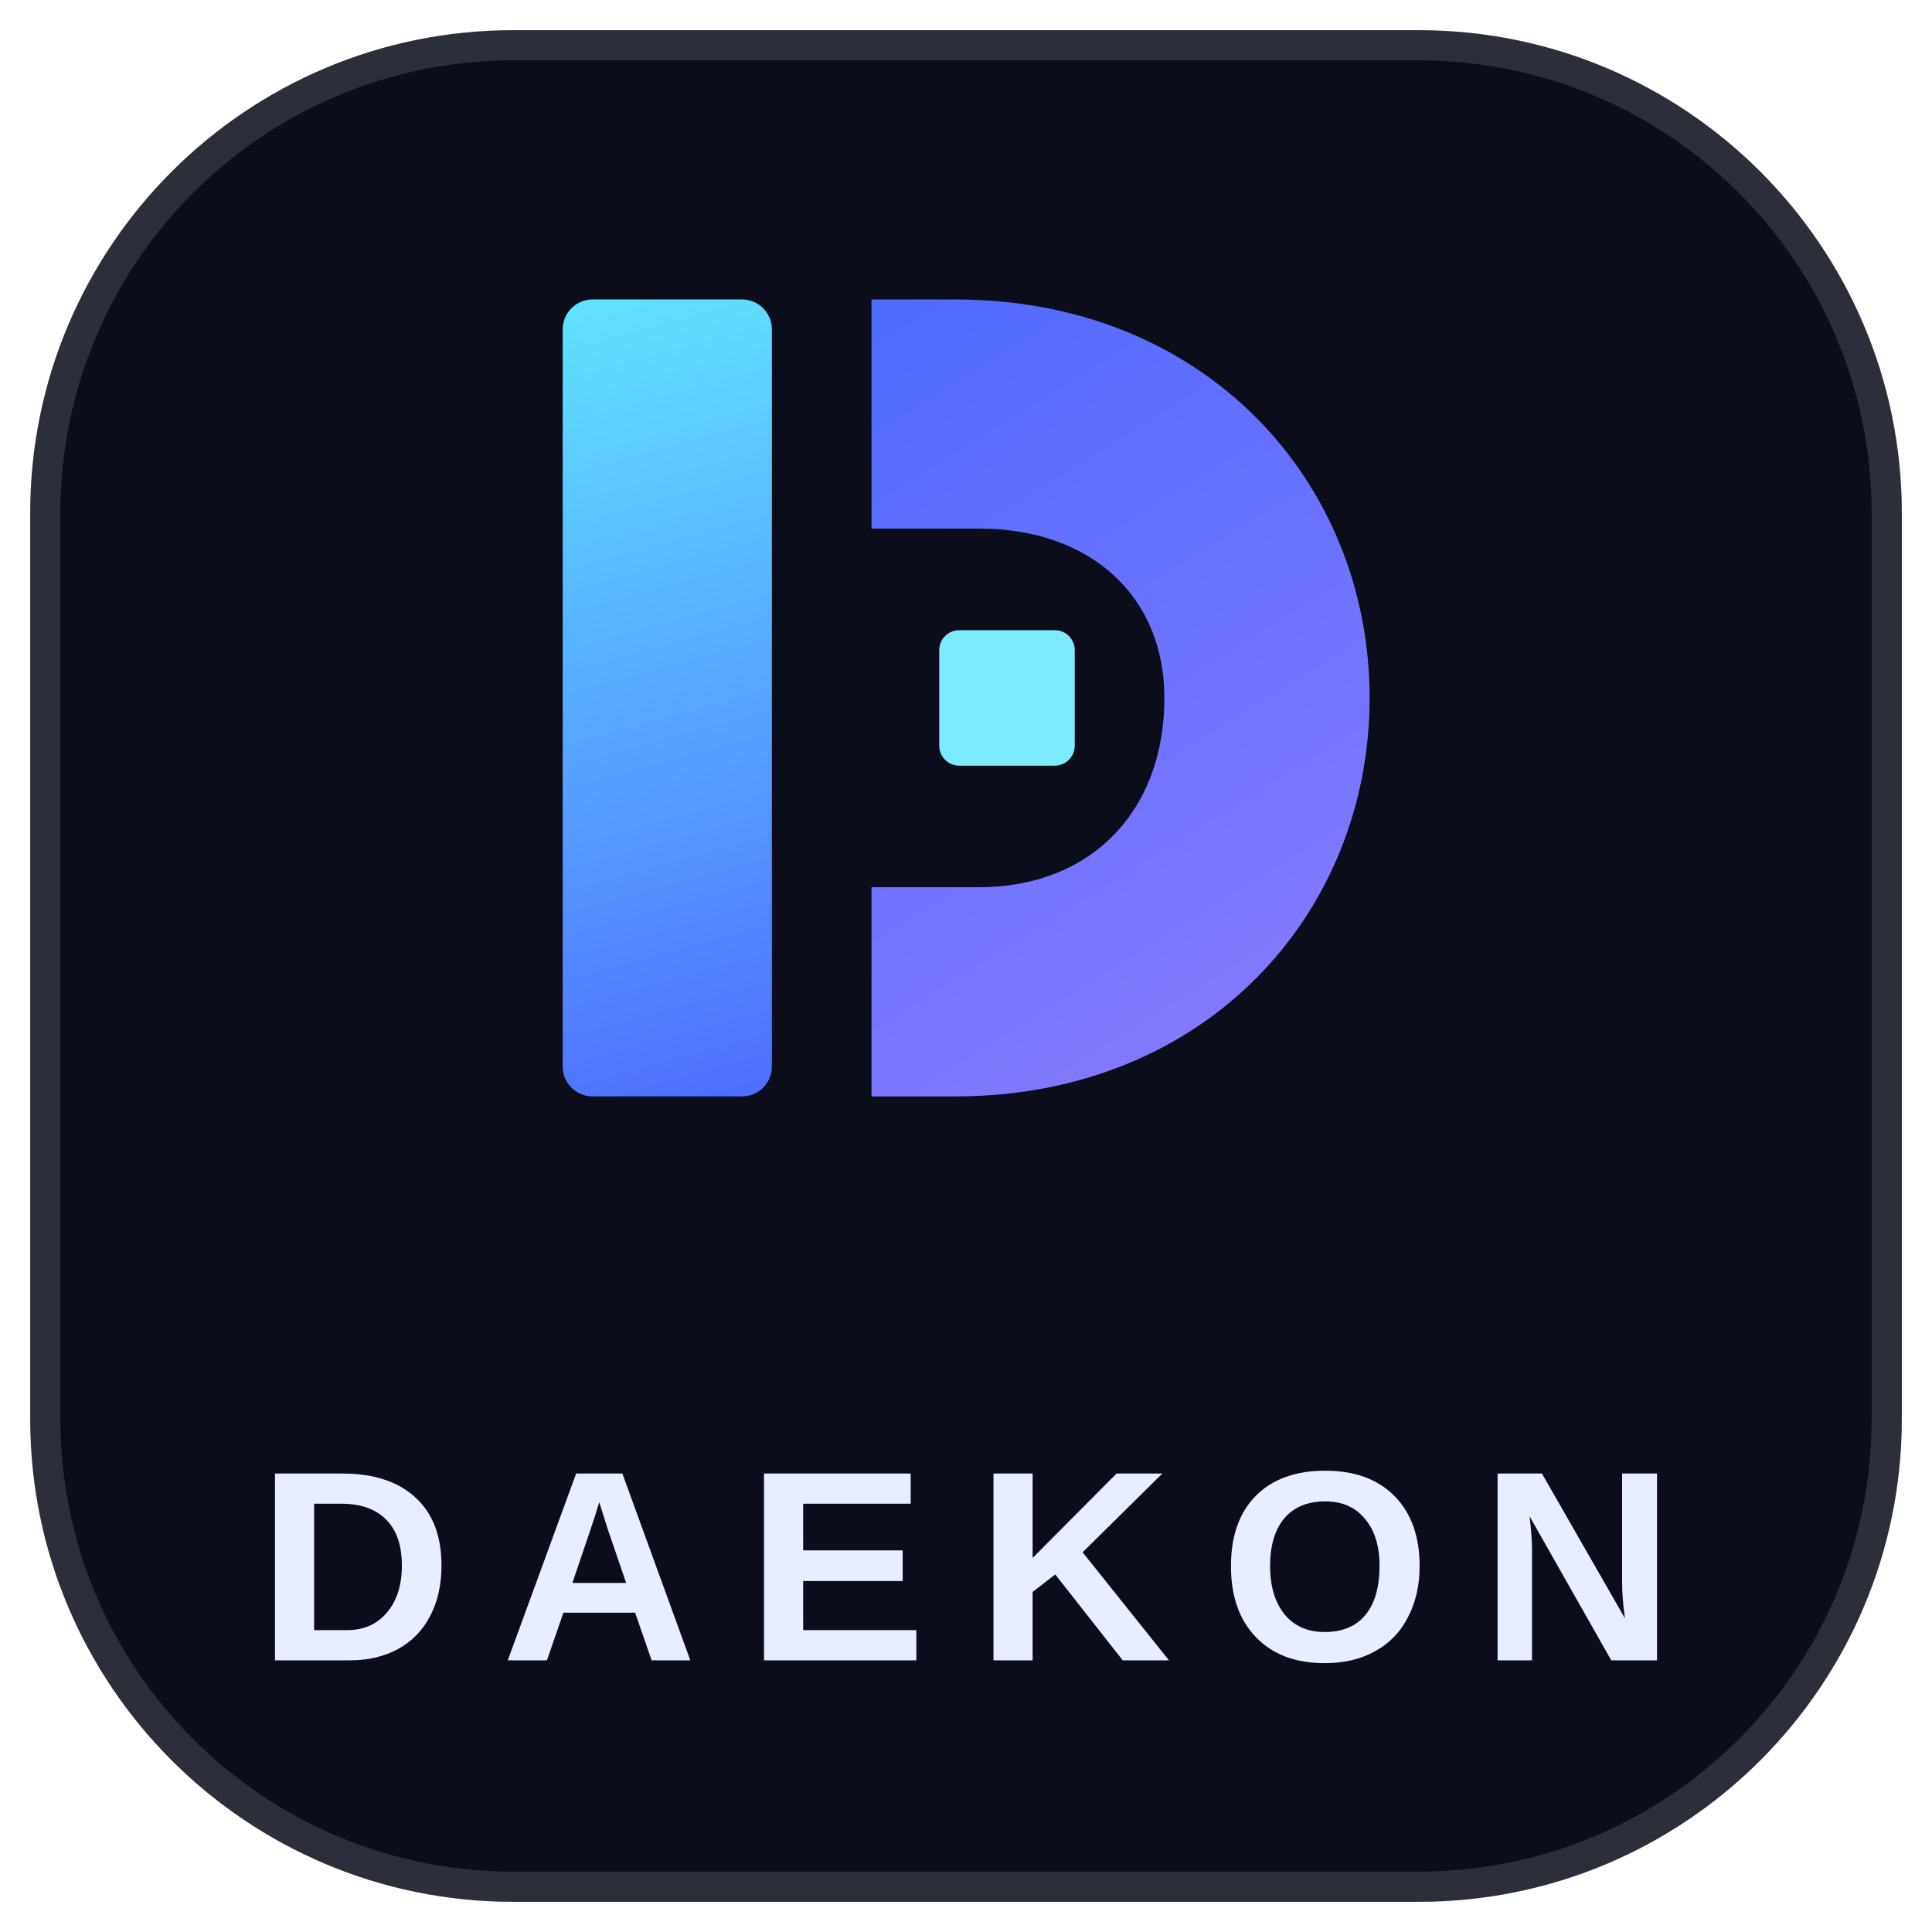
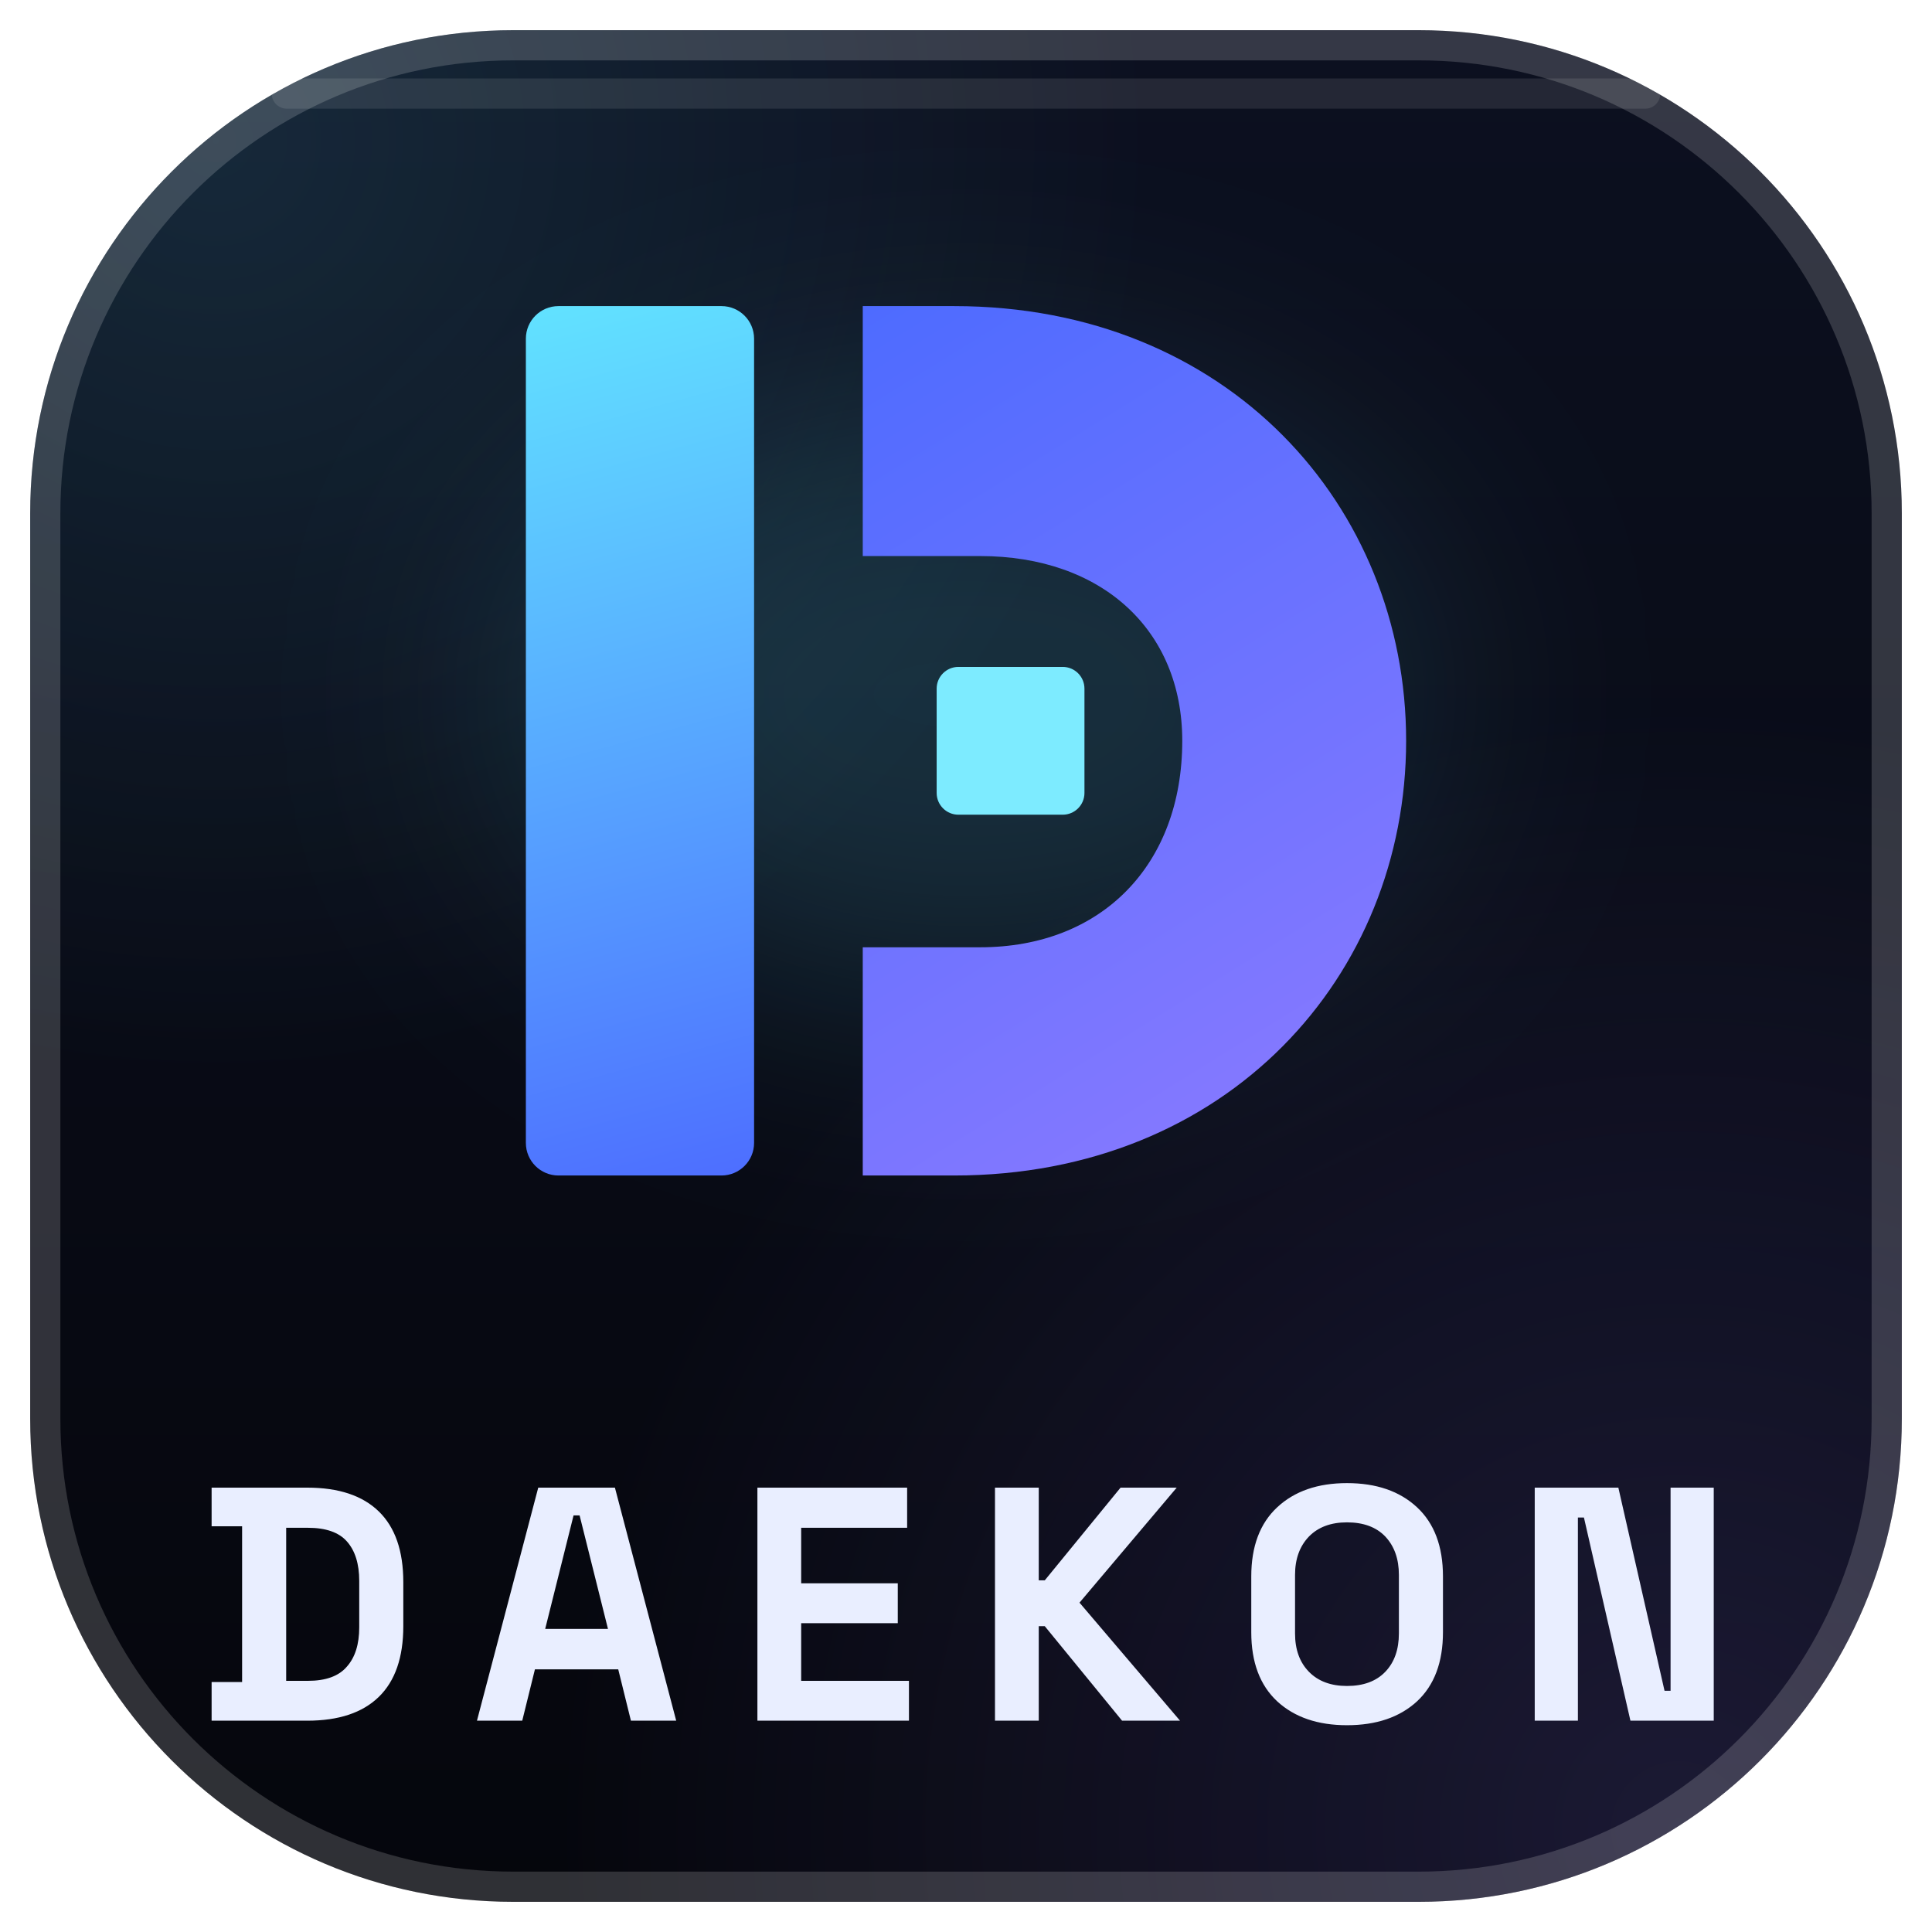
<svg xmlns="http://www.w3.org/2000/svg" viewBox="0 0 64 64" width="64" height="64">
  <defs>
+     <linearGradient id="tg" x1="0" y1="0" x2="0" y2="1">
+       <stop offset="0" stop-color="#0C1020" />
+       <stop offset="1" stop-color="#05060C" />
+     </linearGradient>
+     <radialGradient id="vg" cx="0.88" cy="0.96" r="0.6">
+       <stop offset="0" stop-color="#8F7BFF" stop-opacity="0.16" />
+       <stop offset="1" stop-color="#8F7BFF" stop-opacity="0" />
+     </radialGradient>
+     <radialGradient id="cg" cx="0.1" cy="0.06" r="0.5">
+       <stop offset="0" stop-color="#62E6FF" stop-opacity="0.12" />
+       <stop offset="1" stop-color="#62E6FF" stop-opacity="0" />
+     </radialGradient>
    <linearGradient id="a" x1="13" y1="11" x2="24.5" y2="53" gradientUnits="userSpaceOnUse">
      <stop offset="0" stop-color="#62E6FF" />
      <stop offset="1" stop-color="#4D6BFF" />
    </linearGradient>
    <linearGradient id="b" x1="30" y1="11" x2="56" y2="53" gradientUnits="userSpaceOnUse">
      <stop offset="0" stop-color="#4D6BFF" />
      <stop offset="1" stop-color="#8F7BFF" />
    </linearGradient>
+     <filter id="glow" x="-80%" y="-80%" width="260%" height="260%">
+       <feGaussianBlur stdDeviation="4.2" />
+     </filter>
  </defs>
-   <rect x="1" y="1" width="62" height="62" rx="16" fill="#0B0E1A" />
-   <rect x="1.5" y="1.5" width="61" height="61" rx="15.5" fill="none" stroke="rgba(255,255,255,0.14)" />
-   <g transform="translate(9.4 2) scale(0.66)">
+   <rect x="1" y="1" width="62" height="62" rx="16" fill="url(#tg)" />
+   <rect x="1" y="1" width="62" height="62" rx="16" fill="url(#cg)" />
+   <rect x="1" y="1" width="62" height="62" rx="16" fill="url(#vg)" />
+   <rect x="1.5" y="1.5" width="61" height="61" rx="15.5" fill="none" stroke="rgba(255,255,255,0.17)" />
+   <rect x="9" y="2.6" width="46" height="1" rx="0.5" fill="rgba(255,255,255,0.10)" />
+   <ellipse cx="32" cy="23" rx="15" ry="10" fill="#62E6FF" opacity="0.16" filter="url(#glow)" />
+   <g transform="translate(7.34 1.5) scale(0.72)">
    <rect x="14" y="12" width="10.5" height="40" rx="1.5" fill="url(#a)" />
    <path d="M29.5 12 H33.7 C46.3 12 54.5 21.2 54.5 32 C54.5 42.8 46.3 52 33.7 52 H29.5 V41.5 H34.9 C40.5 41.5 44.2 37.7 44.2 32 C44.2 26.9 40.5 23.5 34.9 23.5 H29.5 Z" fill="url(#b)" />
    <rect x="32.9" y="28.6" width="6.8" height="6.8" rx="1" fill="#7DEBFF" />
  </g>
-   <text x="32" y="55" text-anchor="middle" font-family="Arial, Helvetica, sans-serif" font-size="9" font-weight="700" letter-spacing="1.6" fill="#E8EDFF">DAEKON</text>
+   <path d="M10.18 57L7.01 57L7.01 55.72L8.02 55.72L8.02 50.56L7.01 50.56L7.01 49.28L10.18 49.28Q11.74 49.28 12.55 50.07Q13.36 50.86 13.36 52.41L13.36 53.87Q13.36 55.42 12.55 56.21Q11.74 57 10.18 57M9.48 50.61L9.48 55.68L10.20 55.68Q11.09 55.68 11.49 55.21Q11.90 54.75 11.90 53.91L11.90 52.37Q11.90 51.52 11.49 51.06Q11.09 50.61 10.20 50.61 M17.30 57L15.80 57L17.83 49.28L20.37 49.28L22.40 57L20.90 57L20.48 55.30L17.72 55.30L17.30 57M19 50.20L18.06 53.96L20.14 53.96L19.20 50.20 M30.11 57L25.09 57L25.09 49.28L30.05 49.28L30.05 50.61L26.54 50.61L26.54 52.45L29.74 52.45L29.74 53.77L26.54 53.77L26.54 55.68L30.11 55.68 M34.41 57L32.96 57L32.96 49.28L34.41 49.28L34.41 52.35L34.61 52.35L37.12 49.28L38.98 49.28L35.76 53.09L39.09 57L37.17 57L34.61 53.87L34.41 53.87 M44.62 57.15Q43.17 57.15 42.31 56.36Q41.45 55.56 41.45 54.07L41.45 52.22Q41.45 50.73 42.31 49.93Q43.17 49.13 44.62 49.13Q46.08 49.13 46.94 49.93Q47.80 50.73 47.80 52.22L47.80 54.07Q47.80 55.56 46.94 56.36Q46.08 57.15 44.62 57.15M44.62 55.85Q45.44 55.85 45.89 55.38Q46.34 54.91 46.34 54.11L46.34 52.17Q46.34 51.38 45.89 50.90Q45.44 50.43 44.62 50.43Q43.82 50.43 43.36 50.90Q42.90 51.38 42.90 52.17L42.90 54.11Q42.90 54.91 43.36 55.38Q43.82 55.85 44.62 55.85 M52.27 57L50.84 57L50.84 49.28L53.61 49.28L55.14 56.01L55.34 56.01L55.34 49.28L56.77 49.28L56.77 57L54.01 57L52.47 50.27L52.27 50.27" fill="#E9EEFF" />
</svg>
